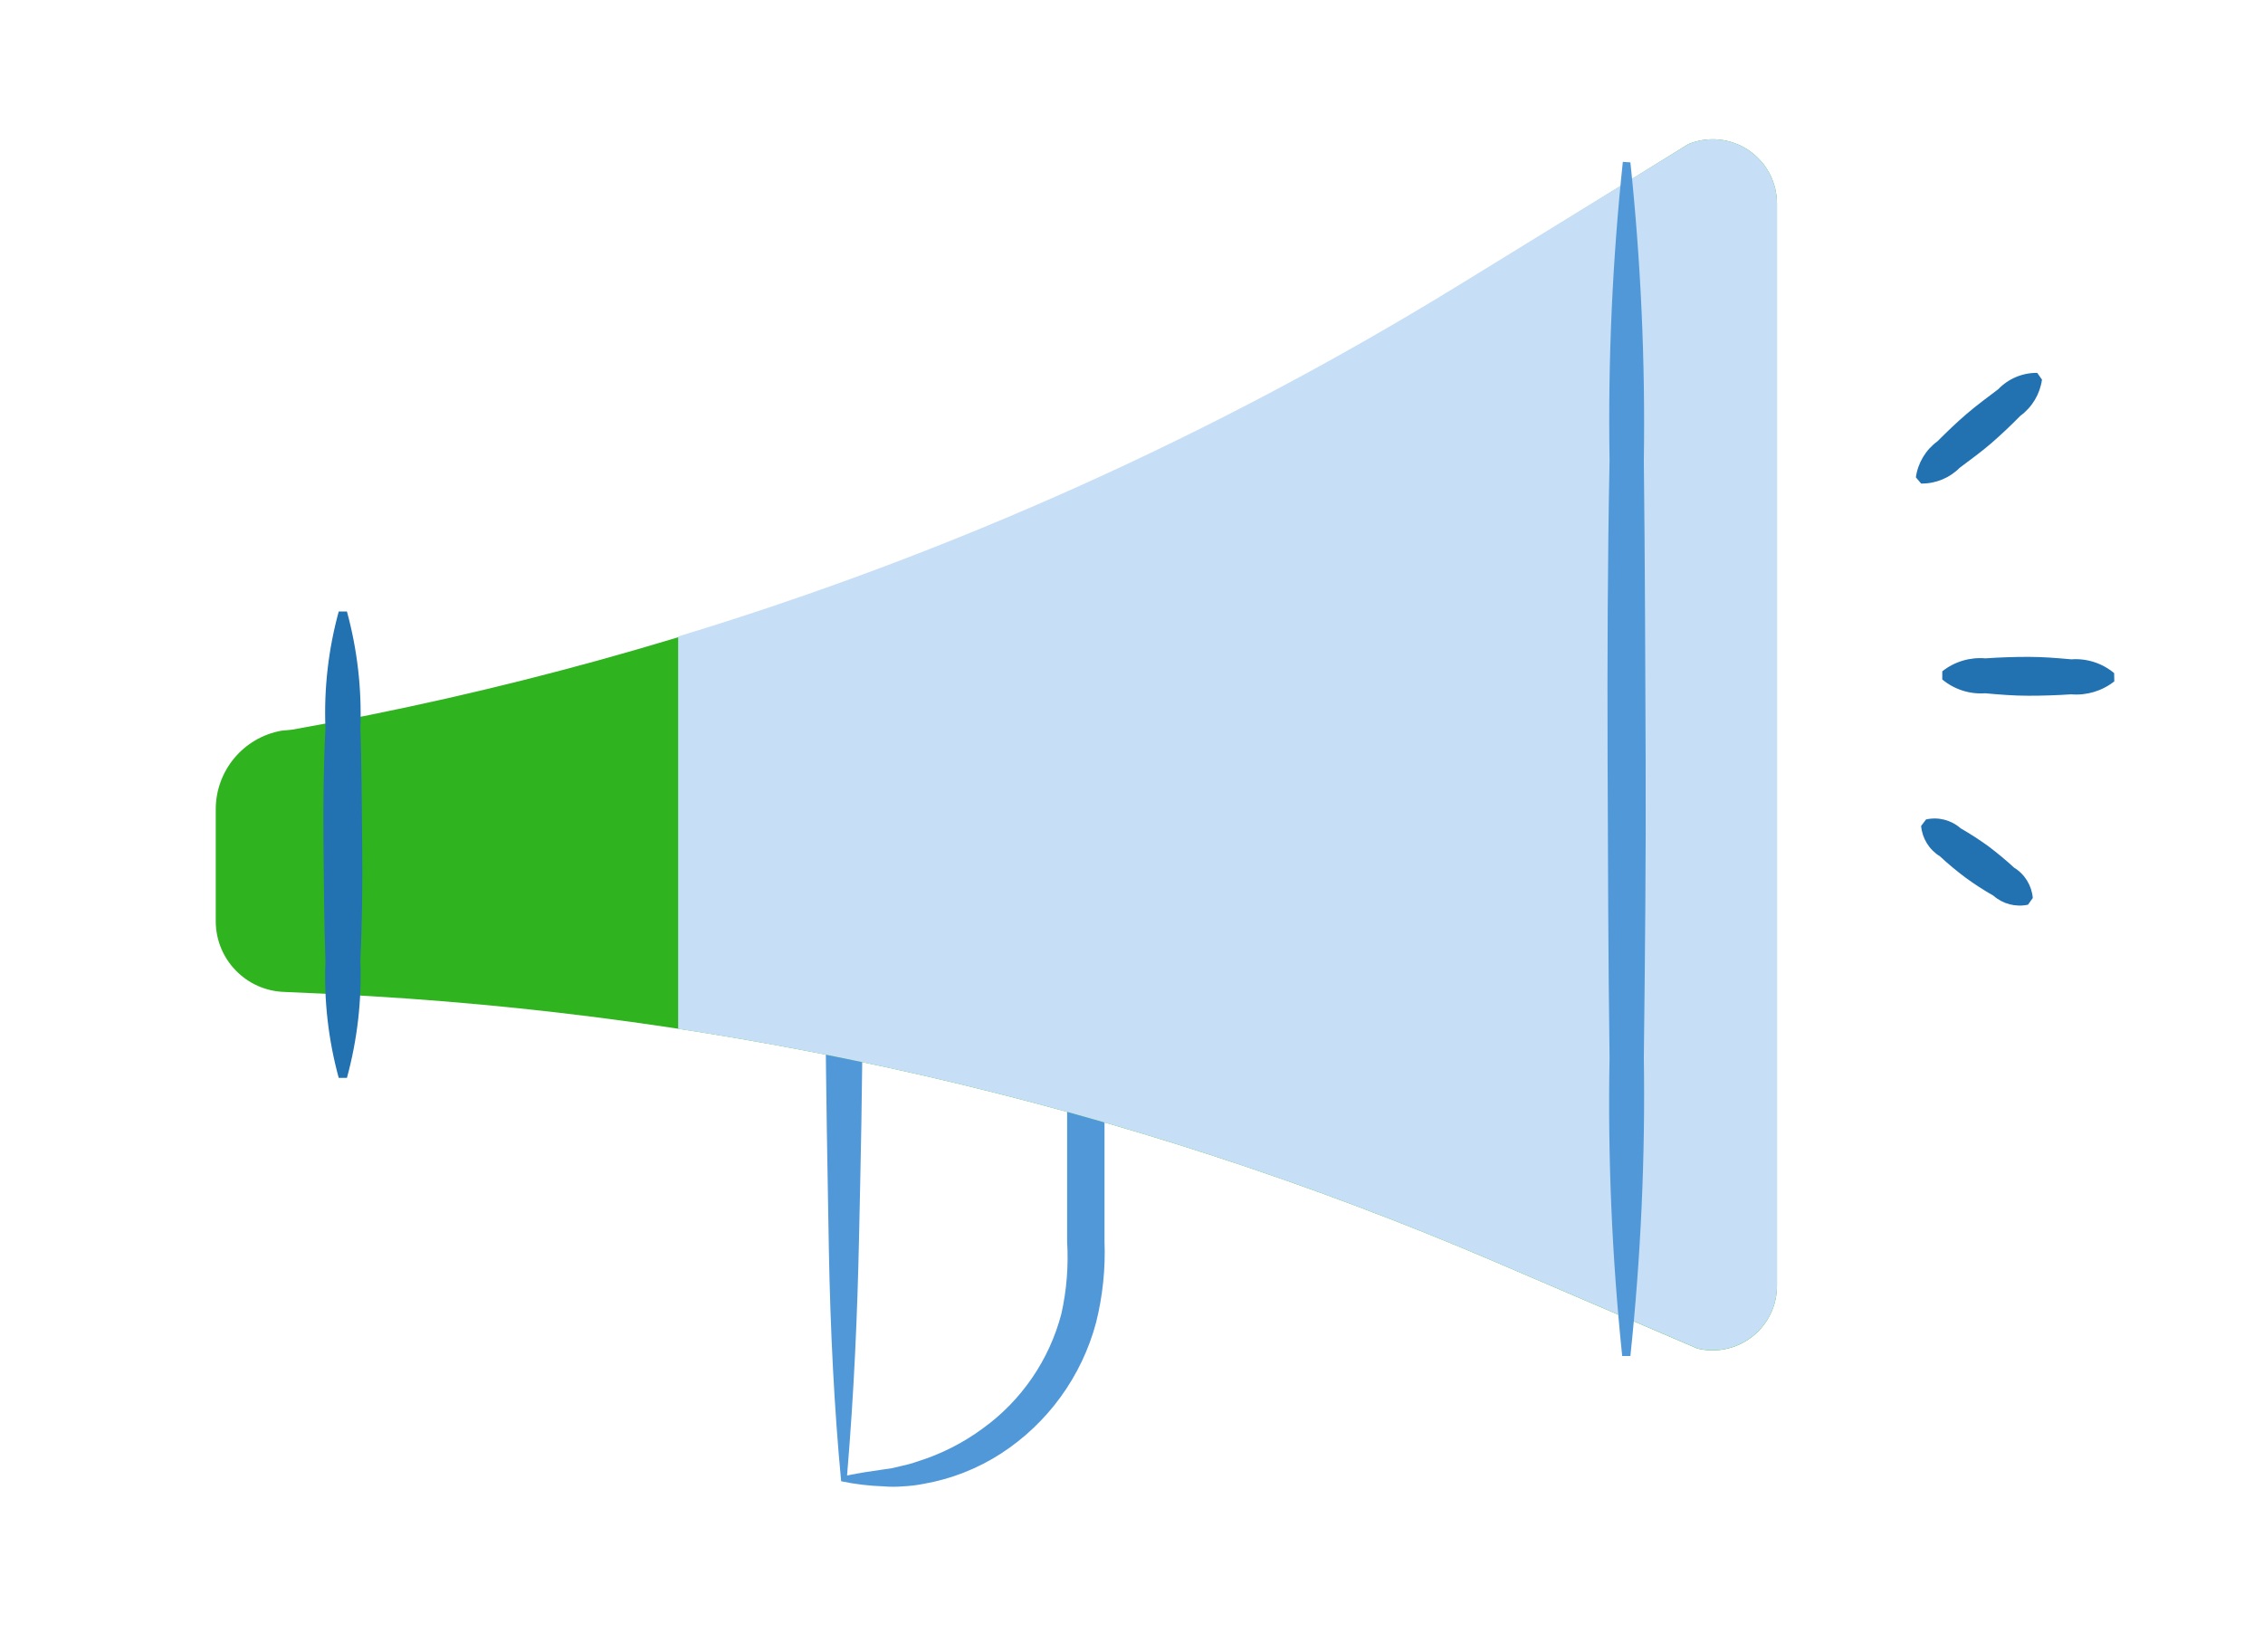
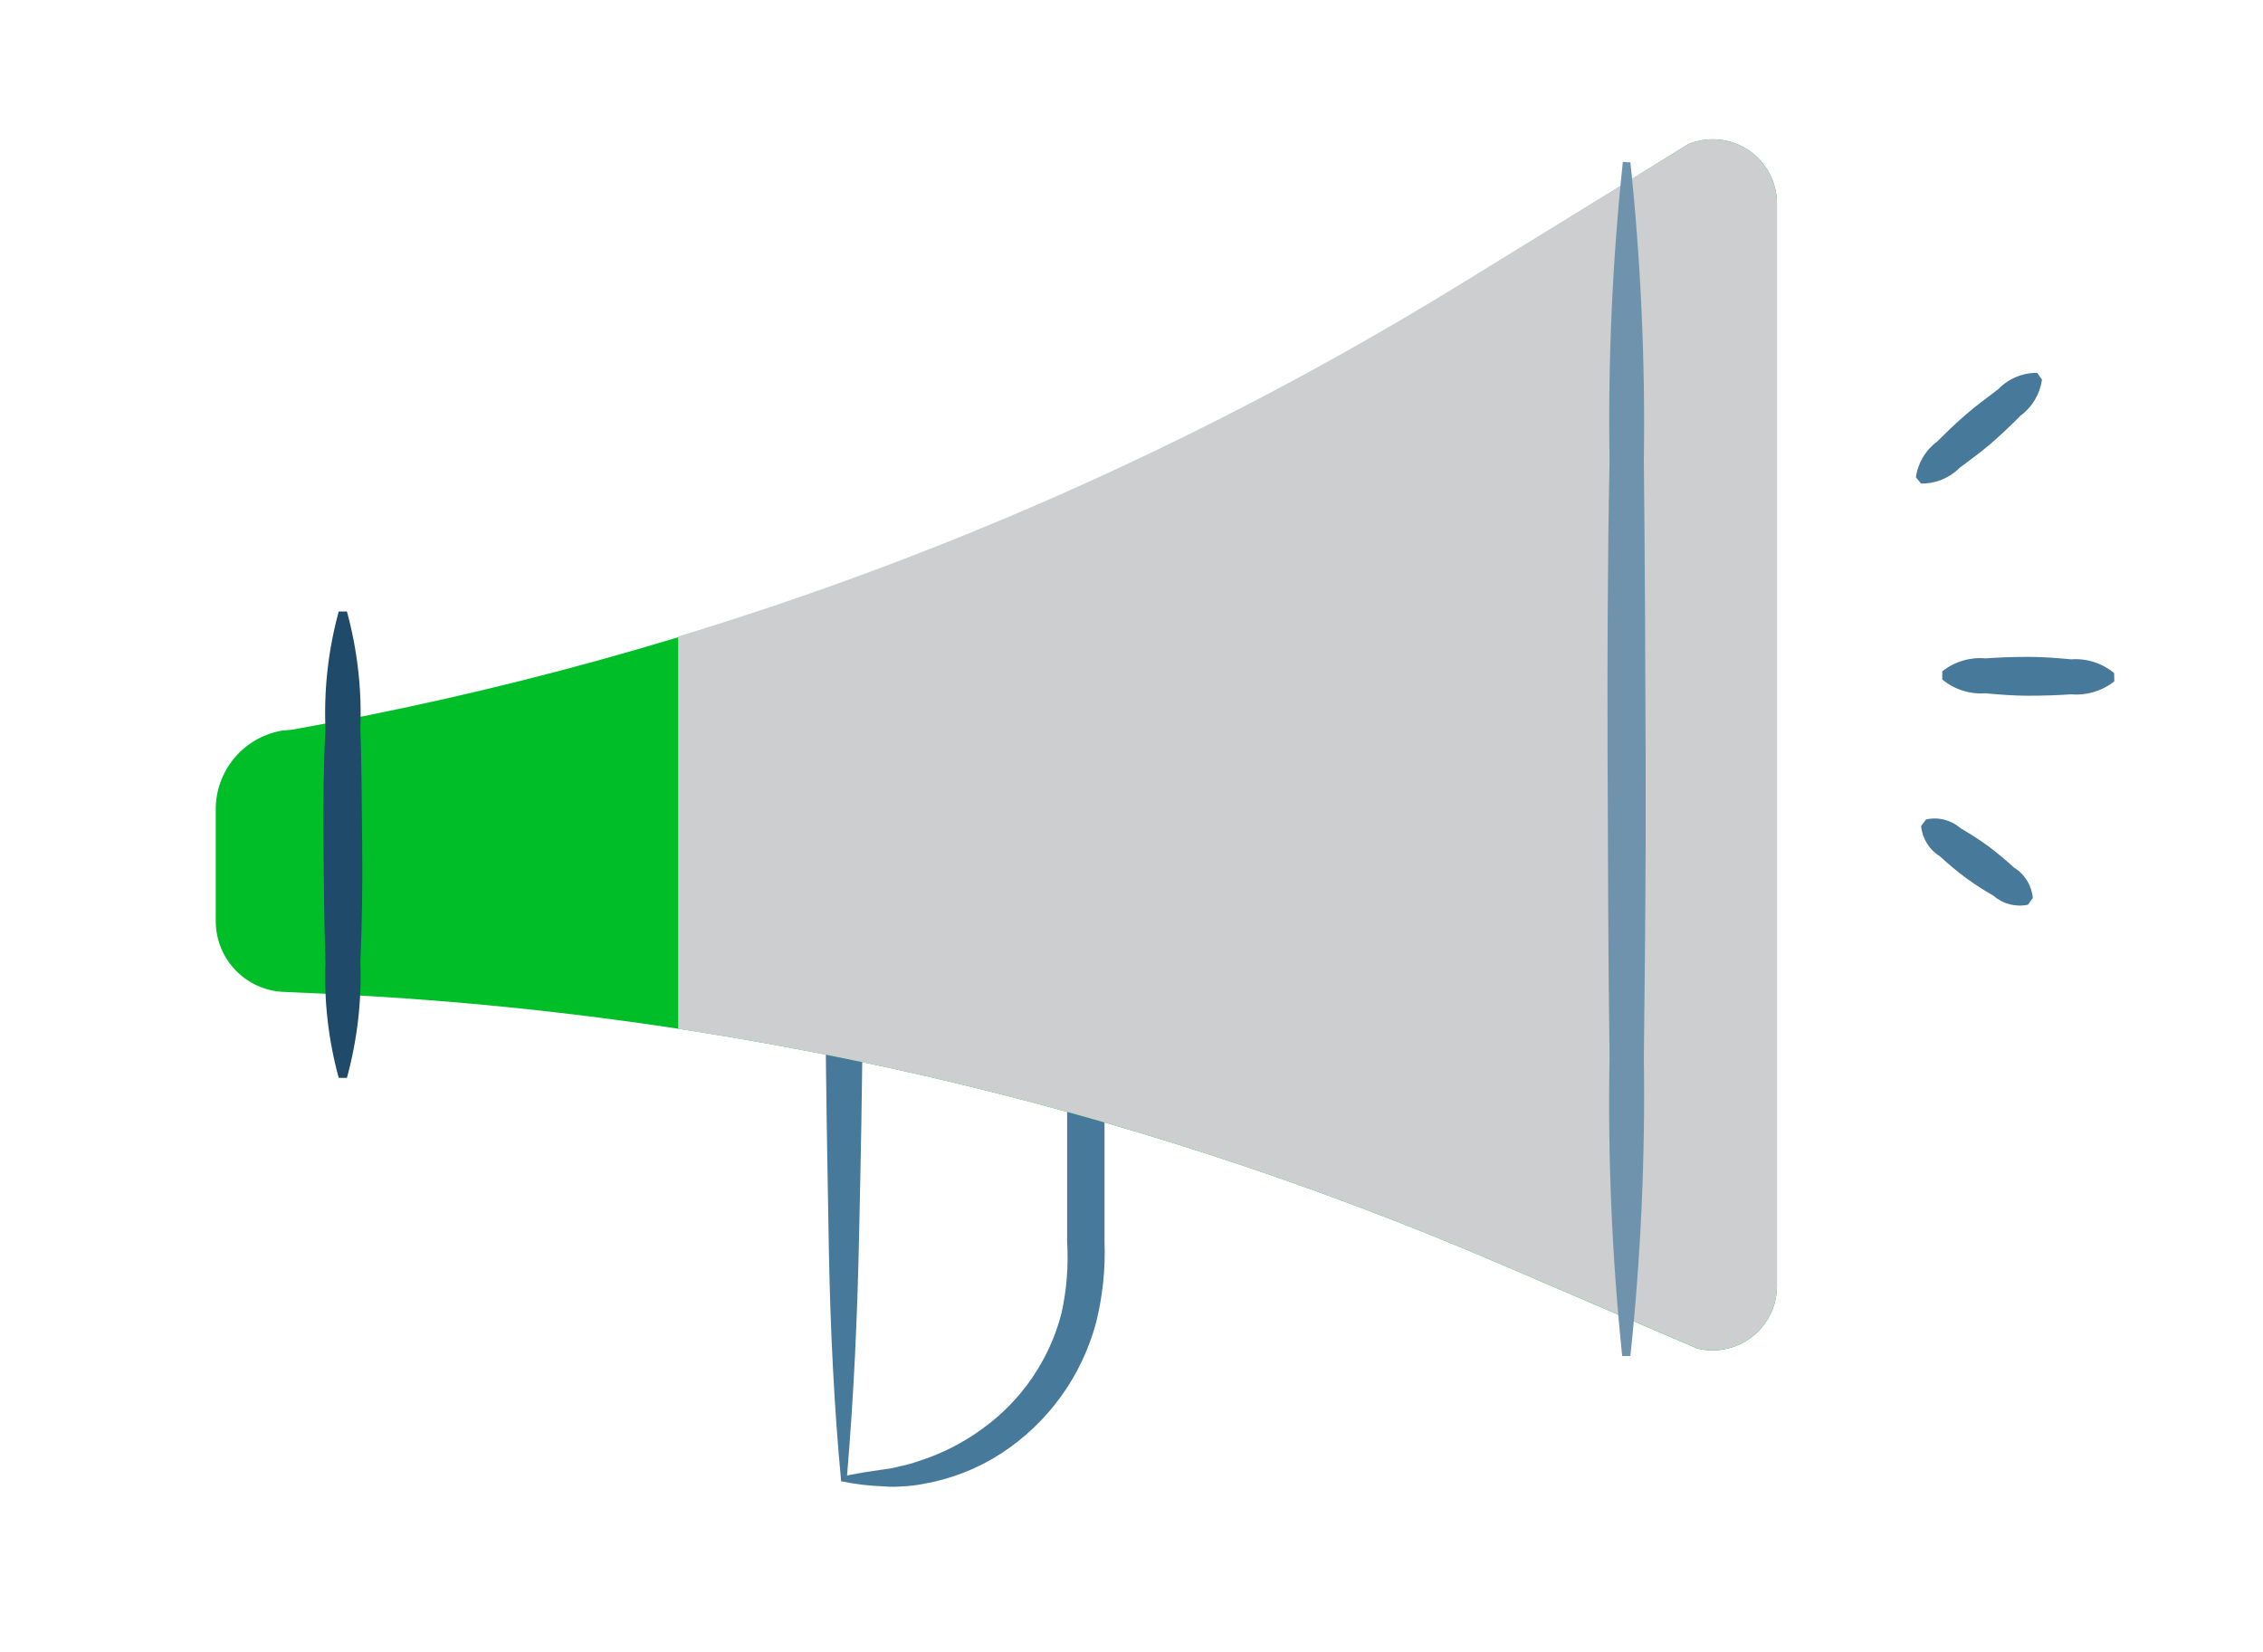
<svg xmlns="http://www.w3.org/2000/svg" viewBox="0 0 1600 1168">
  <defs>
-     <style>.c1{fill:#2271B1;}.c2{fill:#5198D9;}.c3{fill:#C6DEF6;}.c5{fill:#2FB41F;}.c10{fill:none;}</style>
+     <style>.cls-1{fill:#46799A}.cls-2{fill:#00be28}.cls-3{fill:#CCCED0}.cls-4{fill:#204A69}.cls-5{fill:#6F93AD}.cls-6{fill:none}</style>
  </defs>
  <g id="jetpack-marketing">
-     <path class="c2" d="M598.9 1043.22c9.5-2 15.42-2.78 24.92-4.17l6.5-.93 6.37-1.51a95.19 95.19 0 0 0 12.52-3.48 156 156 0 0 0 45.57-23.13 145.37 145.37 0 0 0 55.65-81.16 183 183 0 0 0 4.05-51.13V713.84L767 727.06H596.58l13.21-13.22c0 53.68-1.27 107.36-2.43 161.39s-3.48 108.28-8.46 167.99zm-4.18 4.06c-4.87-50.9-7.65-106.9-8.69-163.47s-2-113.51-2.44-170.32v-13.21h197.33v177.38a204.88 204.88 0 0 1-5.92 57.27 159.45 159.45 0 0 1-67.24 92.75 147.66 147.66 0 0 1-54.84 21.45 97.61 97.61 0 0 1-14.26 1.74 82.82 82.82 0 0 1-14.26 0 172.26 172.26 0 0 1-29.68-3.59z" />
-     <path class="c5" d="M152.54 651.7v-79.53a56.47 56.47 0 0 1 46.37-55.54l8-.81a2366.3 2366.3 0 0 0 823.85-313l163-101a45.44 45.44 0 0 1 62.6 42.2V909.2a45.55 45.55 0 0 1-56.23 44.28l-142.48-61.09a2380.06 2380.06 0 0 0-823.14-189.56l-33.39-1.51a50.09 50.09 0 0 1-48.58-49.62z" />
-     <path class="c3" d="M1193.77 101.81L1030.76 202a2371.52 2371.52 0 0 1-551.28 248v277.41a2378.26 2378.26 0 0 1 578.18 165l142.48 61a45.54 45.54 0 0 0 56.23-44.29V143.9a45.45 45.45 0 0 0-62.6-42.09z" />
-     <path class="c1" d="M245.29 432.35a274.6 274.6 0 0 1 9.51 82.43c.92 27.48 1 55 1.27 82.43s0 54.95-1.27 82.43a274.6 274.6 0 0 1-9.51 82.43h-5.8a271 271 0 0 1-9.39-82.43c-.93-27.48-1.16-54.95-1.39-82.43s0-55 1.39-82.43a271 271 0 0 1 9.39-82.43z" />
-     <path class="c1" d="M1443.73 268.41a38.28 38.28 0 0 1-15.31 25.59c-6.6 6.72-13.44 13.21-20.52 19.36s-14.72 11.59-22.37 17.39a37.71 37.71 0 0 1-27.25 11.13l-3.71-4.41a38.12 38.12 0 0 1 15.31-25.5c6.72-6.73 13.44-13.22 20.63-19.37s14.61-11.59 22.26-17.39a37.81 37.81 0 0 1 27.6-11.59zm51.13 213.33a43.29 43.29 0 0 1-30.5 9.16c-10.2.69-20.28 1-30.37 1s-20.29-.81-30.38-1.74a42.78 42.78 0 0 1-30.37-9.74v-5.79a43.11 43.11 0 0 1 30.49-9.16c10.09-.7 20.29-1.05 30.37-1.05s20.29.81 30.38 1.74a42.43 42.43 0 0 1 30.26 9.74zm-61 157.9a28.06 28.06 0 0 1-24.46-6.37 203.39 203.39 0 0 1-19.71-12.76 222.53 222.53 0 0 1-18.09-15.07 28.17 28.17 0 0 1-13.32-21.44l3.48-4.63a27.8 27.8 0 0 1 24.46 6.26 226.94 226.94 0 0 1 19.71 12.75c6.26 4.75 12.29 9.74 18.09 15.07a27.93 27.93 0 0 1 13.21 21.45z" />
-     <path class="c2" d="M1152.73 114.8a1761.7 1761.7 0 0 1 9.5 211c.81 70.38 1 140.75 1.28 211.12s-.47 141.21-1.28 210.78a1759.62 1759.62 0 0 1-9.5 211h-5.8a1736.86 1736.86 0 0 1-8.93-211c-.93-70.38-1.16-140.75-1.39-211.12s0-140.75 1.39-211.13a1739 1739 0 0 1 9.39-211z" />
+     <g id="Layer_2" data-name="Layer 2">
+       <g id="Layer_1-2" data-name="Layer 1-2">
+         <path class="cls-1" d="M598.9 1043.22c9.5-2 15.42-2.78 24.92-4.17l6.5-.93 6.37-1.51a95.19 95.19 0 0 0 12.52-3.48 156 156 0 0 0 45.57-23.13 145.37 145.37 0 0 0 55.65-81.16 183 183 0 0 0 4.05-51.13V713.84L767 727.06H596.58l13.21-13.22c0 53.68-1.27 107.36-2.43 161.39s-3.48 108.28-8.46 167.99zm-4.18 4.06c-4.87-50.9-7.65-106.9-8.69-163.47s-2-113.51-2.44-170.32v-13.21h197.33v177.38a204.88 204.88 0 0 1-5.92 57.27 159.45 159.45 0 0 1-67.24 92.75 147.66 147.66 0 0 1-54.84 21.45 97.61 97.61 0 0 1-14.26 1.74 82.82 82.82 0 0 1-14.26 0 172.26 172.26 0 0 1-29.68-3.59z" />
+         <path class="cls-2" d="M152.54 651.7v-79.53a56.47 56.47 0 0 1 46.37-55.54l8-.81a2366.3 2366.3 0 0 0 823.85-313l163-101a45.44 45.44 0 0 1 62.6 42.2V909.2a45.55 45.55 0 0 1-56.23 44.28l-142.48-61.09a2380.06 2380.06 0 0 0-823.14-189.56l-33.39-1.51a50.09 50.09 0 0 1-48.58-49.62z" />
+         <path class="cls-3" d="M1193.77 101.81L1030.76 202a2371.52 2371.52 0 0 1-551.28 248v277.41a2378.26 2378.26 0 0 1 578.18 165l142.48 61a45.54 45.54 0 0 0 56.23-44.29V143.9a45.45 45.45 0 0 0-62.6-42.09z" />
+         <path class="cls-4" d="M245.29 432.35a274.6 274.6 0 0 1 9.51 82.43c.92 27.48 1 55 1.27 82.43s0 54.95-1.27 82.43a274.6 274.6 0 0 1-9.51 82.43h-5.8a271 271 0 0 1-9.39-82.43c-.93-27.48-1.16-54.95-1.39-82.43s0-55 1.39-82.43a271 271 0 0 1 9.39-82.43z" />
+         <path class="cls-1" d="M1443.73 268.41a38.28 38.28 0 0 1-15.31 25.59c-6.6 6.72-13.44 13.21-20.52 19.36s-14.72 11.59-22.37 17.39a37.71 37.71 0 0 1-27.25 11.13l-3.71-4.41a38.12 38.12 0 0 1 15.31-25.5c6.72-6.73 13.44-13.22 20.63-19.37s14.61-11.59 22.26-17.39a37.81 37.81 0 0 1 27.6-11.59zm51.13 213.33a43.29 43.29 0 0 1-30.5 9.16c-10.2.69-20.28 1-30.37 1s-20.29-.81-30.38-1.74a42.78 42.78 0 0 1-30.37-9.74v-5.79a43.11 43.11 0 0 1 30.49-9.16c10.09-.7 20.29-1.05 30.37-1.05s20.29.81 30.38 1.74a42.43 42.43 0 0 1 30.26 9.74zm-61 157.9a28.06 28.06 0 0 1-24.46-6.37 203.39 203.39 0 0 1-19.71-12.76 222.53 222.53 0 0 1-18.09-15.07 28.17 28.17 0 0 1-13.32-21.44l3.48-4.63a27.8 27.8 0 0 1 24.46 6.26 226.94 226.94 0 0 1 19.71 12.75c6.26 4.75 12.29 9.74 18.09 15.07a27.93 27.93 0 0 1 13.21 21.45z" />
+         <path class="cls-5" d="M1152.73 114.8a1761.7 1761.7 0 0 1 9.5 211c.81 70.38 1 140.75 1.28 211.12s-.47 141.21-1.28 210.78a1759.62 1759.62 0 0 1-9.5 211h-5.8a1736.86 1736.86 0 0 1-8.93-211c-.93-70.38-1.16-140.75-1.39-211.12s0-140.75 1.39-211.13a1739 1739 0 0 1 9.39-211z" />
+       </g>
+     </g>
  </g>
  <g id="clear_rectangle" data-name="clear rectangle">
-     <path id="Layer_4" data-name="Layer 4" class="c10" d="M0 0h1600v1168H0z" />
+     <path id="Layer_4" data-name="Layer 4" class="cls-6" d="M0 0h1600v1168H0z" />
  </g>
</svg>
